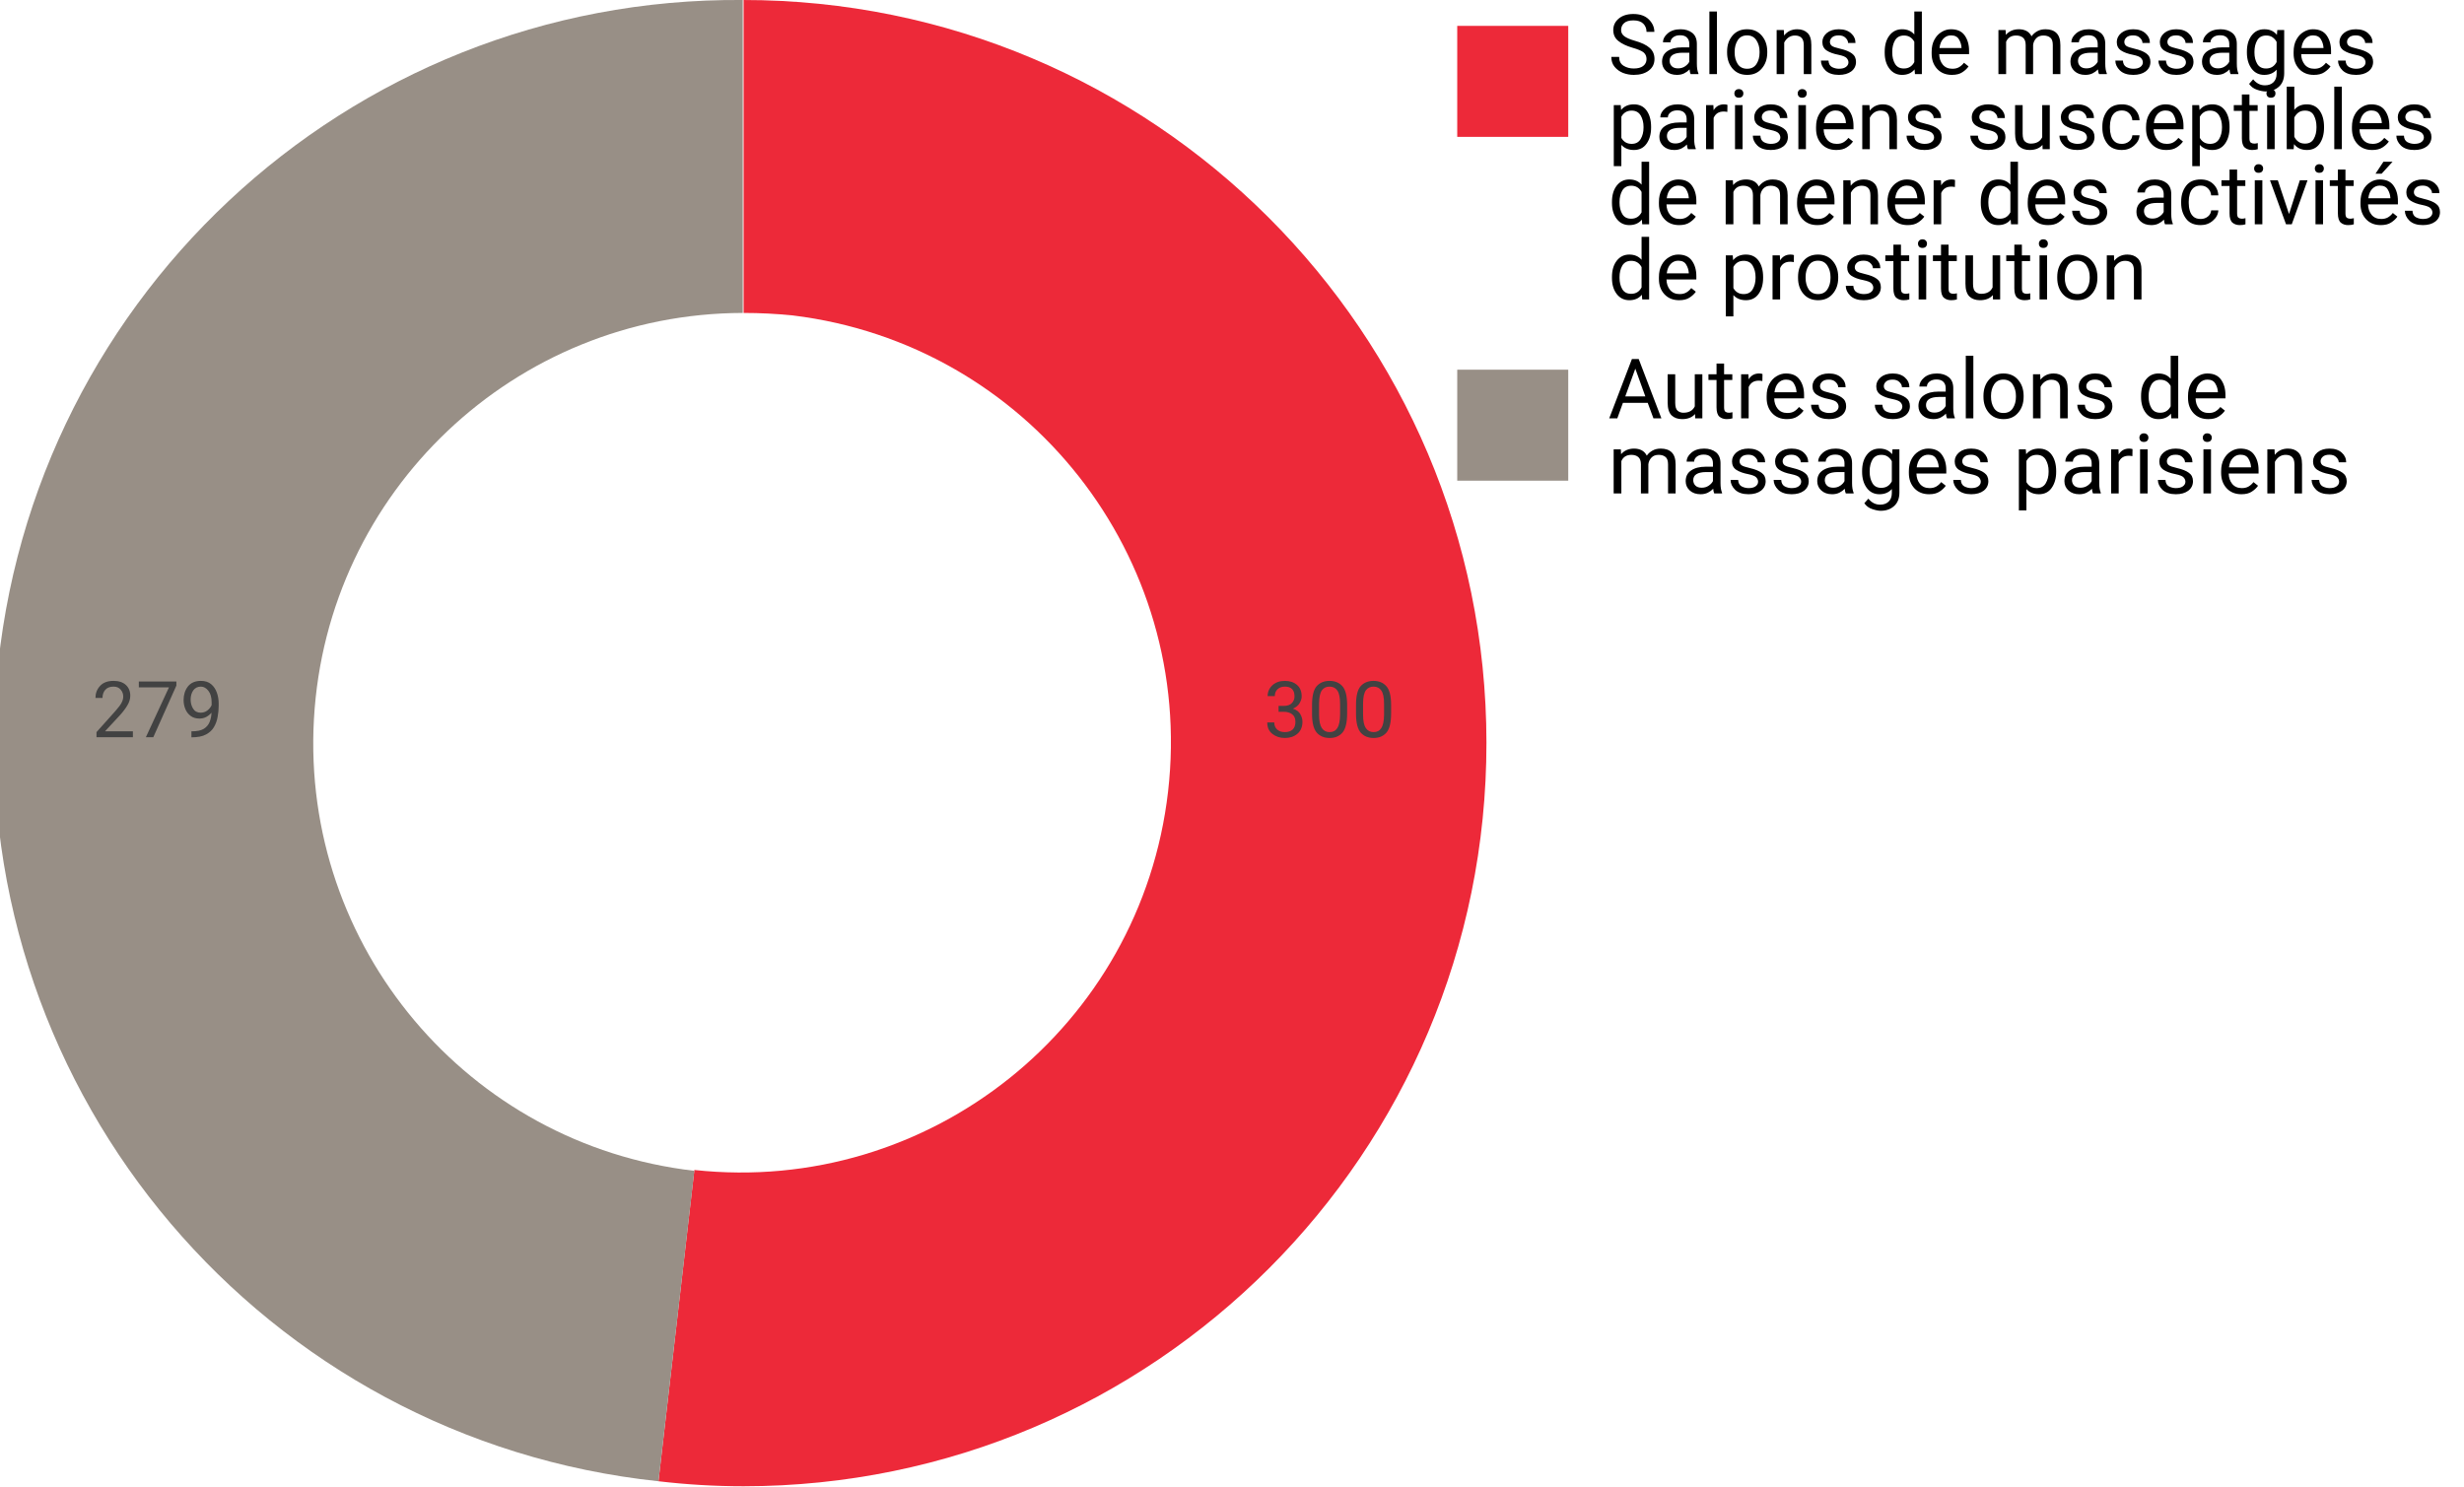
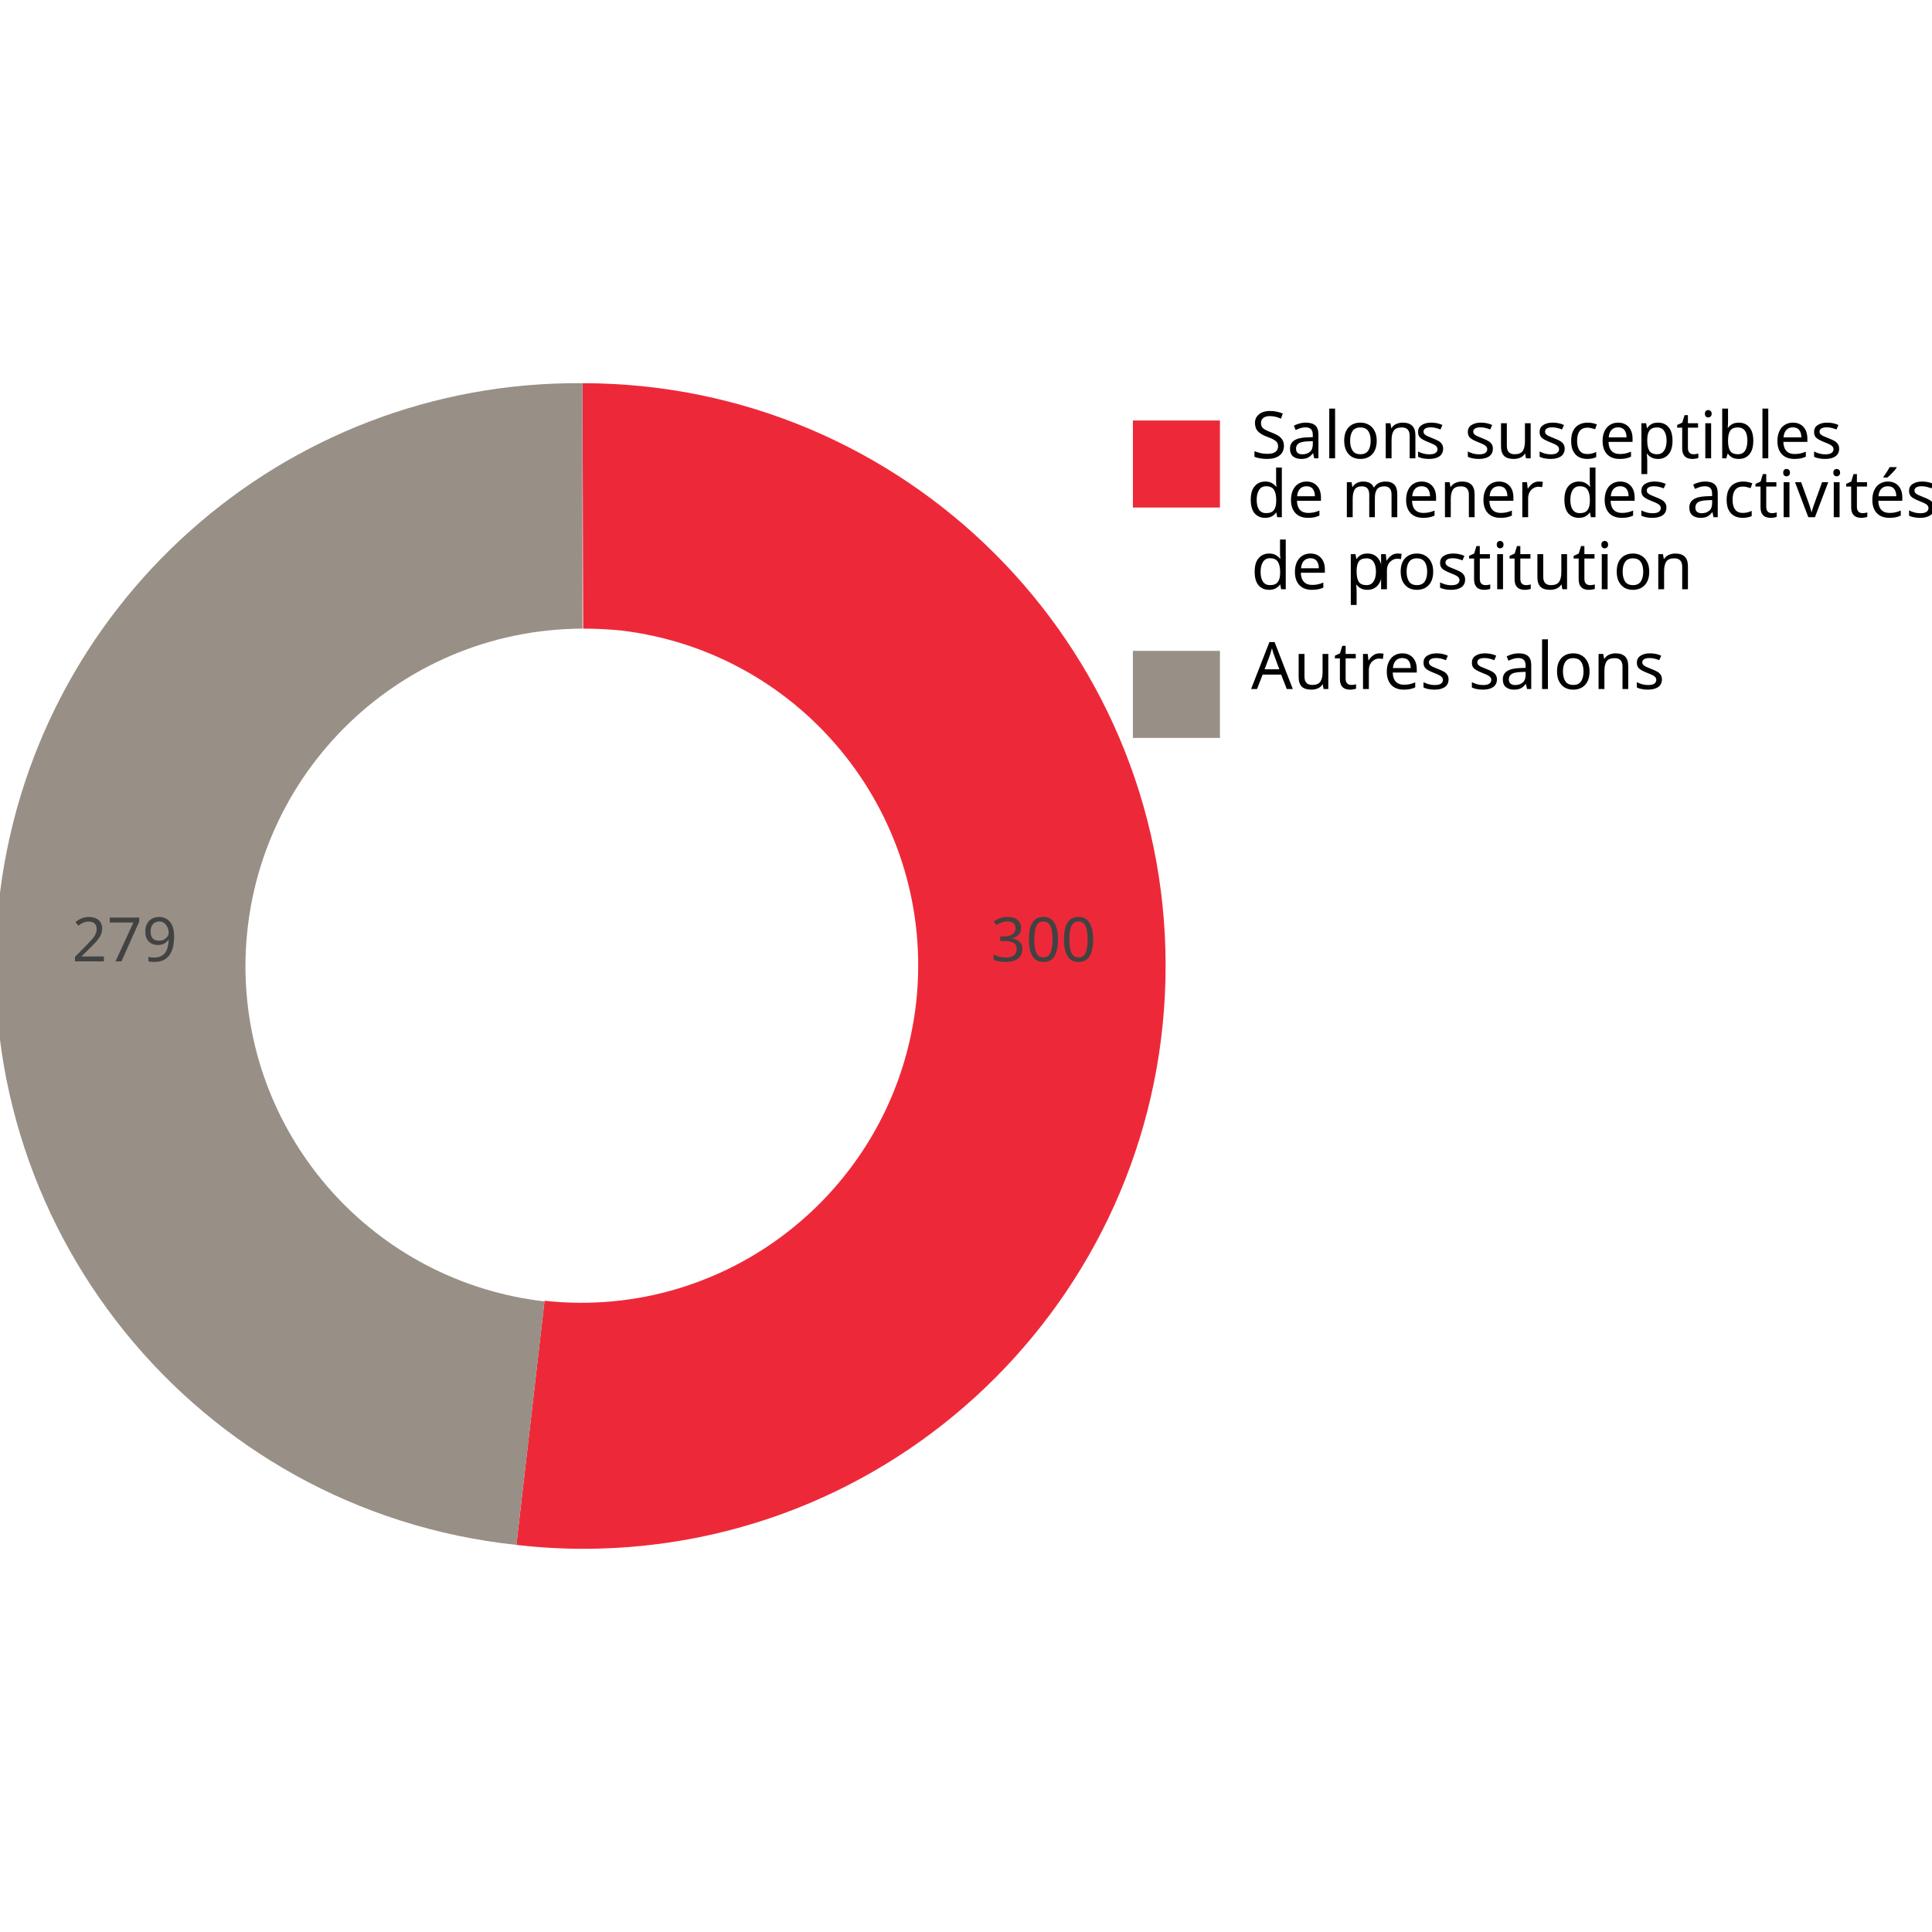
- <svg xmlns="http://www.w3.org/2000/svg" viewBox="0 0 295.21 178.1">
-   <defs>
-     <style>.a{fill:#ed2939;}.b{fill:#988f86;}.c,.d{isolation:isolate;font-family:Roboto-Regular, Roboto;}.c{font-size:9.38px;fill:#424242;}.d{font-size:10px;}.e{letter-spacing:-0.01em;}.f{letter-spacing:-0.01em;}</style>
-   </defs>
-   <path class="a" d="M93,3.1a89.05,89.05,0,1,1,.1,178.1,87.23,87.23,0,0,1-10.2-.6l4.3-37.3A51.54,51.54,0,0,0,99,40.9a58.28,58.28,0,0,0-5.9-.3V3.1Z" transform="translate(-4.01 -3.1)" />
-   <path class="b" d="M82.9,180.6A89,89,0,0,1,93,3.1V40.6a51.57,51.57,0,0,0-5.8,102.8Z" transform="translate(-4.01 -3.1)" />
-   <text class="c" transform="translate(151.39 88.34)">300</text>
-   <text class="c" transform="translate(11 88.34)">279</text>
-   <rect class="a" x="174.59" y="3.1" width="13.3" height="13.3" />
-   <text class="d" transform="translate(192.66 8.88)">Salons de massages </text>
-   <text class="d" transform="translate(192.66 17.88)">parisiens susceptibles </text>
-   <text class="d" transform="translate(192.66 26.88)">de mener des activités </text>
-   <text class="d" transform="translate(192.66 35.88)">de p<tspan class="e" x="19.02" y="0">r</tspan>
-     <tspan x="22.31" y="0">ostitution</tspan>
+ <svg xmlns="http://www.w3.org/2000/svg" version="1.1" encoding="utf-8" width="120" height="120" x="0px" y="0px" viewBox="0 0 295.2 178.1" style="enable-background:new 0 0 295.2 178.1;" xml:space="preserve">
+   <style type="text/css">.st0{fill:#ED2939;}.st1{fill:#988F86;}.st2{fill:#424242;}.st3{font-family:'Roboto-Regular';}.st4{font-size:9.38px;}.st5{enable-background:new    ;}.st6{font-size:10px;}</style>
+   <path class="st0" d="M89,0c49.2,0,89.1,39.8,89.1,89s-39.8,89.1-89,89.1c-3.4,0-6.8-0.2-10.2-0.6l4.3-37.3c28.3,3.1,53.7-17.4,56.8-45.7c3-28-17-53.3-45-56.7c-2-0.2-3.9-0.3-5.9-0.3L89,0L89,0z" />
+   <path class="st1" d="M78.9,177.5c-48.9-5.2-84.3-49-79.1-97.9C4.6,34.1,43.2-0.4,89,0v37.5c-28.5,0.1-51.5,23.2-51.5,51.7c0.1,26.2,19.7,48.1,45.7,51.1L78.9,177.5z" />
+   <text transform="matrix(1 0 0 1 151.39 88.34)" class="st2 st3 st4">300</text>
+   <text transform="matrix(1 0 0 1 11 88.34)" class="st2 st3 st4">279</text>
+   <rect x="173.1" y="5.7" class="st0" width="13.3" height="13.3" />
+   <text transform="matrix(1 0 0 1 191.16 11.48)" class="st5">
+     <tspan x="0" y="0" class="st3 st6">Salon</tspan>
+     <tspan x="25" y="0" class="st3 st6">s</tspan>
+     <tspan x="30" y="0" class="st3 st6"> susceptibles</tspan>
  </text>
-   <rect class="b" x="174.59" y="44.3" width="13.3" height="13.3" />
-   <text class="d" transform="translate(192.66 50.13)">
-     <tspan class="f">A</tspan>
-     <tspan x="6.47" y="0">utres salons de </tspan>
-   </text>
-   <text class="d" transform="translate(192.66 59.13)">massages parisiens</text>
+   <text transform="matrix(1 0 0 1 187.9598 20.48)" class="st3 st6"> de mener des activités</text>
+   <text transform="matrix(1 0 0 1 191.1599 31.48)" class="st3 st6">de p</text>
+   <text transform="matrix(1 0 0 1 210.1799 31.48)" class="st3 st6">r</text>
+   <text transform="matrix(1 0 0 1 213.4699 31.48)" class="st3 st6">ostitution</text>
+   <rect x="173.1" y="40.9" class="st1" width="13.3" height="13.3" />
+   <text transform="matrix(1 0 0 1 191.16 46.73)" class="st3 st6">A</text>
+   <text transform="matrix(1 0 0 1 197.63 46.73)" class="st3 st6">utres salons </text>
</svg>
